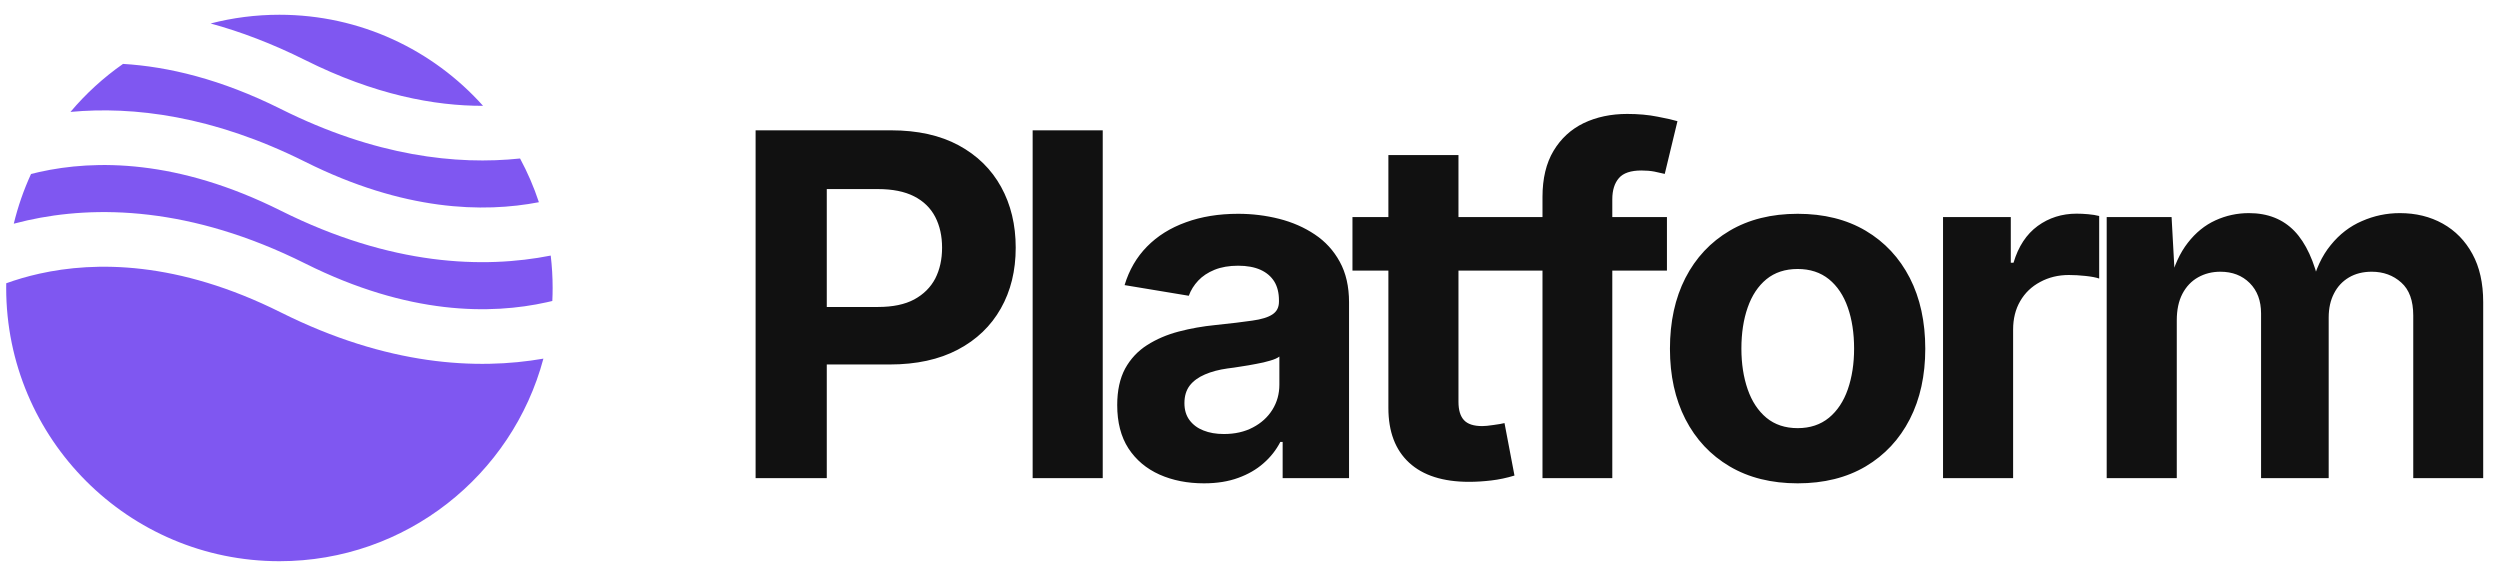
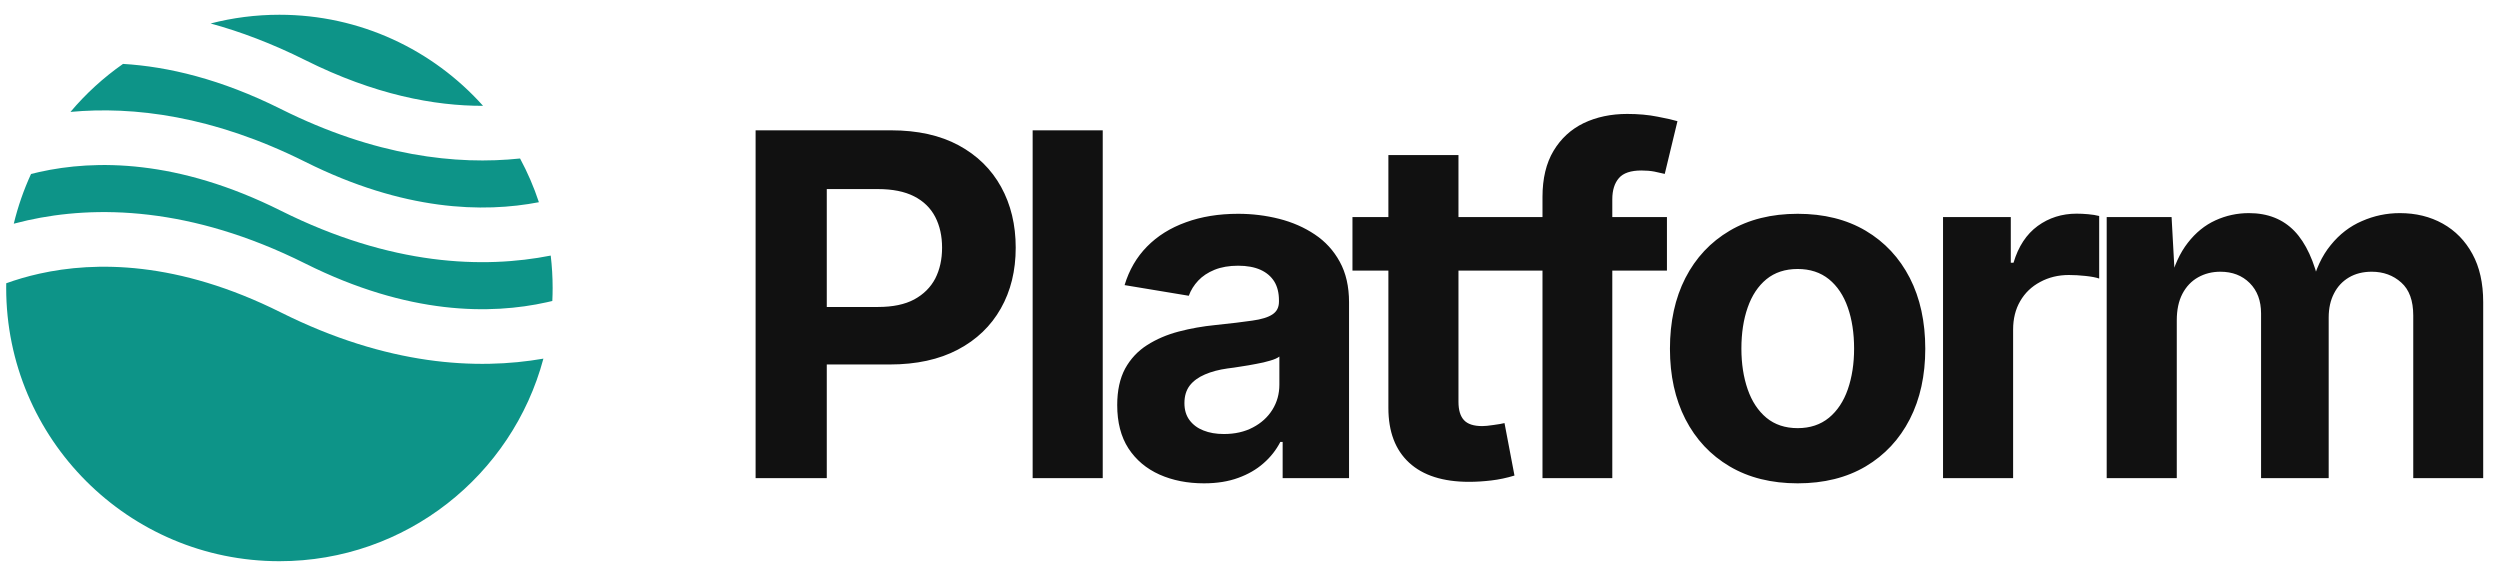
<svg xmlns="http://www.w3.org/2000/svg" data-logo="logo" viewBox="0 0 183 43">
  <g id="logogram">
-     <path fill="#7F57F1" fill-rule="evenodd" d="M9.005 3.678C7.575 4.678 6.281 5.861 5.158 7.192C9.747 6.766 15.578 7.462 22.347 10.847C29.576 14.461 35.396 14.583 39.447 13.802C39.08 12.689 38.617 11.619 38.069 10.602C33.432 11.091 27.487 10.444 20.558 6.98C16.159 4.78 12.28 3.874 9.005 3.678ZM35.36 6.747C31.698 2.655 26.376 0.08 20.453 0.08C18.713 0.08 17.025 0.302 15.416 0.719C17.596 1.314 19.91 2.184 22.347 3.402C27.42 5.938 31.799 6.755 35.36 6.747ZM40.313 17.708C35.419 18.674 28.661 18.476 20.558 14.424C12.983 10.636 6.953 10.684 2.887 11.588C2.677 11.634 2.472 11.684 2.272 11.735C1.739 12.892 1.314 14.11 1.009 15.374C1.335 15.287 1.672 15.205 2.019 15.127C6.952 14.031 13.923 14.079 22.347 18.291C29.923 22.079 35.952 22.031 40.019 21.127C40.158 21.096 40.295 21.064 40.43 21.032C40.445 20.716 40.453 20.399 40.453 20.08C40.453 19.277 40.405 18.486 40.313 17.708ZM39.777 25.252C34.931 26.099 28.37 25.774 20.558 21.869C12.983 18.081 6.953 18.129 2.887 19.032C1.984 19.233 1.172 19.477 0.456 19.735C0.454 19.85 0.453 19.965 0.453 20.08C0.453 31.126 9.407 40.08 20.453 40.08C29.71 40.08 37.498 33.791 39.777 25.252Z" clip-rule="evenodd" transform="translate(0, 1) rotate(0)" />
+     <path fill="#0d9488" fill-rule="evenodd" d="M9.005 3.678C7.575 4.678 6.281 5.861 5.158 7.192C9.747 6.766 15.578 7.462 22.347 10.847C29.576 14.461 35.396 14.583 39.447 13.802C39.08 12.689 38.617 11.619 38.069 10.602C33.432 11.091 27.487 10.444 20.558 6.98C16.159 4.78 12.28 3.874 9.005 3.678ZM35.36 6.747C31.698 2.655 26.376 0.08 20.453 0.08C18.713 0.08 17.025 0.302 15.416 0.719C17.596 1.314 19.91 2.184 22.347 3.402C27.42 5.938 31.799 6.755 35.36 6.747ZM40.313 17.708C35.419 18.674 28.661 18.476 20.558 14.424C12.983 10.636 6.953 10.684 2.887 11.588C2.677 11.634 2.472 11.684 2.272 11.735C1.739 12.892 1.314 14.11 1.009 15.374C1.335 15.287 1.672 15.205 2.019 15.127C6.952 14.031 13.923 14.079 22.347 18.291C29.923 22.079 35.952 22.031 40.019 21.127C40.158 21.096 40.295 21.064 40.43 21.032C40.445 20.716 40.453 20.399 40.453 20.08C40.453 19.277 40.405 18.486 40.313 17.708ZM39.777 25.252C34.931 26.099 28.37 25.774 20.558 21.869C12.983 18.081 6.953 18.129 2.887 19.032C1.984 19.233 1.172 19.477 0.456 19.735C0.454 19.85 0.453 19.965 0.453 20.08C0.453 31.126 9.407 40.08 20.453 40.08C29.71 40.08 37.498 33.791 39.777 25.252Z" clip-rule="evenodd" transform="translate(0, 1) rotate(0)" />
  </g>
  <g id="logotype">
    <path fill="#111" d="M13.52 27L8.31 27L8.31 1.54L18.24 1.54Q21.14 1.54 23.18 2.64Q25.21 3.74 26.28 5.68Q27.35 7.62 27.35 10.13L27.35 10.13Q27.35 12.66 26.26 14.58Q25.17 16.51 23.12 17.59Q21.06 18.68 18.12 18.68L18.12 18.68L11.73 18.68L11.73 14.47L17.28 14.47Q18.89 14.47 19.92 13.92Q20.95 13.36 21.46 12.39Q21.96 11.41 21.96 10.13L21.96 10.13Q21.96 8.85 21.46 7.88Q20.95 6.90 19.91 6.37Q18.87 5.84 17.26 5.84L17.26 5.84L13.52 5.84L13.52 27ZM28.59 1.54L33.72 1.54L33.72 27L28.59 27L28.59 1.54ZM41.13 27.38L41.13 27.38Q39.32 27.38 37.88 26.74Q36.43 26.09 35.60 24.82Q34.78 23.55 34.78 21.65L34.78 21.65Q34.78 20.06 35.36 18.98Q35.95 17.91 36.97 17.26Q37.99 16.61 39.28 16.27Q40.57 15.93 41.99 15.79L41.99 15.79Q43.64 15.62 44.66 15.47Q45.68 15.33 46.15 15.01Q46.62 14.70 46.62 14.08L46.62 14.08L46.62 13.99Q46.62 13.17 46.28 12.61Q45.93 12.05 45.27 11.75Q44.60 11.45 43.63 11.45L43.63 11.45Q42.64 11.45 41.90 11.75Q41.17 12.05 40.71 12.54Q40.24 13.04 40.02 13.65L40.02 13.65L35.32 12.87Q35.82 11.21 36.96 10.05Q38.11 8.88 39.81 8.27Q41.51 7.65 43.63 7.65L43.63 7.65Q45.18 7.65 46.64 8.02Q48.09 8.39 49.24 9.16Q50.40 9.93 51.07 11.16Q51.75 12.39 51.75 14.13L51.75 14.13L51.75 27L46.89 27L46.89 24.35L46.72 24.35Q46.26 25.24 45.49 25.91Q44.72 26.59 43.64 26.98Q42.55 27.38 41.13 27.38ZM42.59 23.77L42.59 23.77Q43.80 23.77 44.71 23.29Q45.63 22.81 46.14 21.99Q46.65 21.17 46.65 20.16L46.65 20.16L46.65 18.10Q46.43 18.27 45.97 18.40Q45.51 18.54 44.94 18.64Q44.38 18.75 43.83 18.83Q43.29 18.92 42.86 18.97L42.86 18.97Q41.92 19.10 41.20 19.41Q40.48 19.72 40.09 20.22Q39.70 20.73 39.70 21.51L39.70 21.51Q39.70 22.25 40.07 22.75Q40.45 23.26 41.09 23.51Q41.73 23.77 42.59 23.77ZM52.00 7.89L63.33 7.89L63.33 11.81L52.00 11.81L52.00 7.89ZM54.63 21.86L54.63 3.35L59.76 3.35L59.76 21.41Q59.76 22.32 60.16 22.75Q60.56 23.19 61.50 23.19L61.50 23.19Q61.79 23.19 62.32 23.11Q62.85 23.04 63.13 22.97L63.13 22.97L63.86 26.81Q63.01 27.07 62.16 27.17Q61.31 27.27 60.54 27.27L60.54 27.27Q57.67 27.27 56.15 25.87Q54.63 24.47 54.63 21.86L54.63 21.86ZM62.54 7.89L75.02 7.89L75.02 11.81L62.54 11.81L62.54 7.89ZM71.02 27L65.91 27L65.91 6.42Q65.91 4.39 66.72 3.04Q67.53 1.69 68.93 1.01Q70.34 0.34 72.11 0.34L72.11 0.34Q73.33 0.34 74.33 0.54Q75.33 0.73 75.79 0.87L75.79 0.87L74.86 4.73Q74.54 4.65 74.10 4.56Q73.67 4.48 73.15 4.48L73.15 4.48Q71.99 4.48 71.51 5.03Q71.02 5.59 71.02 6.59L71.02 6.59L71.02 27ZM84.59 27.38L84.59 27.38Q81.71 27.38 79.61 26.14Q77.51 24.90 76.37 22.68Q75.24 20.47 75.24 17.53L75.24 17.53Q75.24 14.56 76.37 12.35Q77.51 10.13 79.61 8.89Q81.71 7.65 84.59 7.65L84.59 7.65Q87.47 7.65 89.57 8.89Q91.66 10.13 92.80 12.35Q93.93 14.56 93.93 17.53L93.93 17.53Q93.93 20.47 92.80 22.68Q91.66 24.90 89.57 26.14Q87.47 27.38 84.59 27.38ZM84.59 23.34L84.59 23.34Q85.95 23.34 86.88 22.58Q87.80 21.82 88.26 20.50Q88.72 19.17 88.72 17.52L88.72 17.52Q88.72 15.82 88.26 14.51Q87.80 13.19 86.88 12.44Q85.95 11.69 84.59 11.69L84.59 11.69Q83.22 11.69 82.30 12.44Q81.39 13.19 80.93 14.51Q80.47 15.82 80.47 17.52L80.47 17.52Q80.47 19.17 80.93 20.50Q81.39 21.82 82.30 22.58Q83.22 23.34 84.59 23.34ZM100.36 27L95.23 27L95.23 7.89L100.19 7.89L100.19 11.23L100.39 11.23Q100.92 9.45 102.16 8.54Q103.40 7.64 105.01 7.64L105.01 7.64Q105.40 7.64 105.85 7.68Q106.31 7.72 106.66 7.81L106.66 7.81L106.66 12.39Q106.32 12.27 105.67 12.20Q105.02 12.13 104.44 12.13L104.44 12.13Q103.28 12.13 102.34 12.64Q101.40 13.14 100.88 14.04Q100.36 14.93 100.36 16.13L100.36 16.13L100.36 27ZM112.34 27L107.21 27L107.21 7.89L111.96 7.89L112.22 12.64L111.84 12.64Q112.28 10.88 113.15 9.77Q114.01 8.66 115.17 8.13Q116.33 7.60 117.62 7.60L117.62 7.60Q119.68 7.60 120.95 8.91Q122.21 10.22 122.81 12.95L122.81 12.95L122.21 12.95Q122.64 11.12 123.61 9.94Q124.57 8.75 125.90 8.18Q127.22 7.60 128.67 7.60L128.67 7.60Q130.43 7.60 131.81 8.37Q133.19 9.14 133.98 10.59Q134.77 12.03 134.77 14.11L134.77 14.11L134.77 27L129.65 27L129.65 15.09Q129.65 13.46 128.77 12.68Q127.89 11.89 126.61 11.89L126.61 11.89Q125.65 11.89 124.94 12.31Q124.23 12.73 123.85 13.48Q123.46 14.23 123.46 15.24L123.46 15.24L123.46 27L118.51 27L118.51 14.95Q118.51 13.55 117.68 12.72Q116.85 11.89 115.53 11.89L115.53 11.89Q114.63 11.89 113.90 12.30Q113.17 12.71 112.75 13.51Q112.34 14.30 112.34 15.45L112.34 15.45L112.34 27Z" transform="translate(47, 8)" />
  </g>
</svg>
